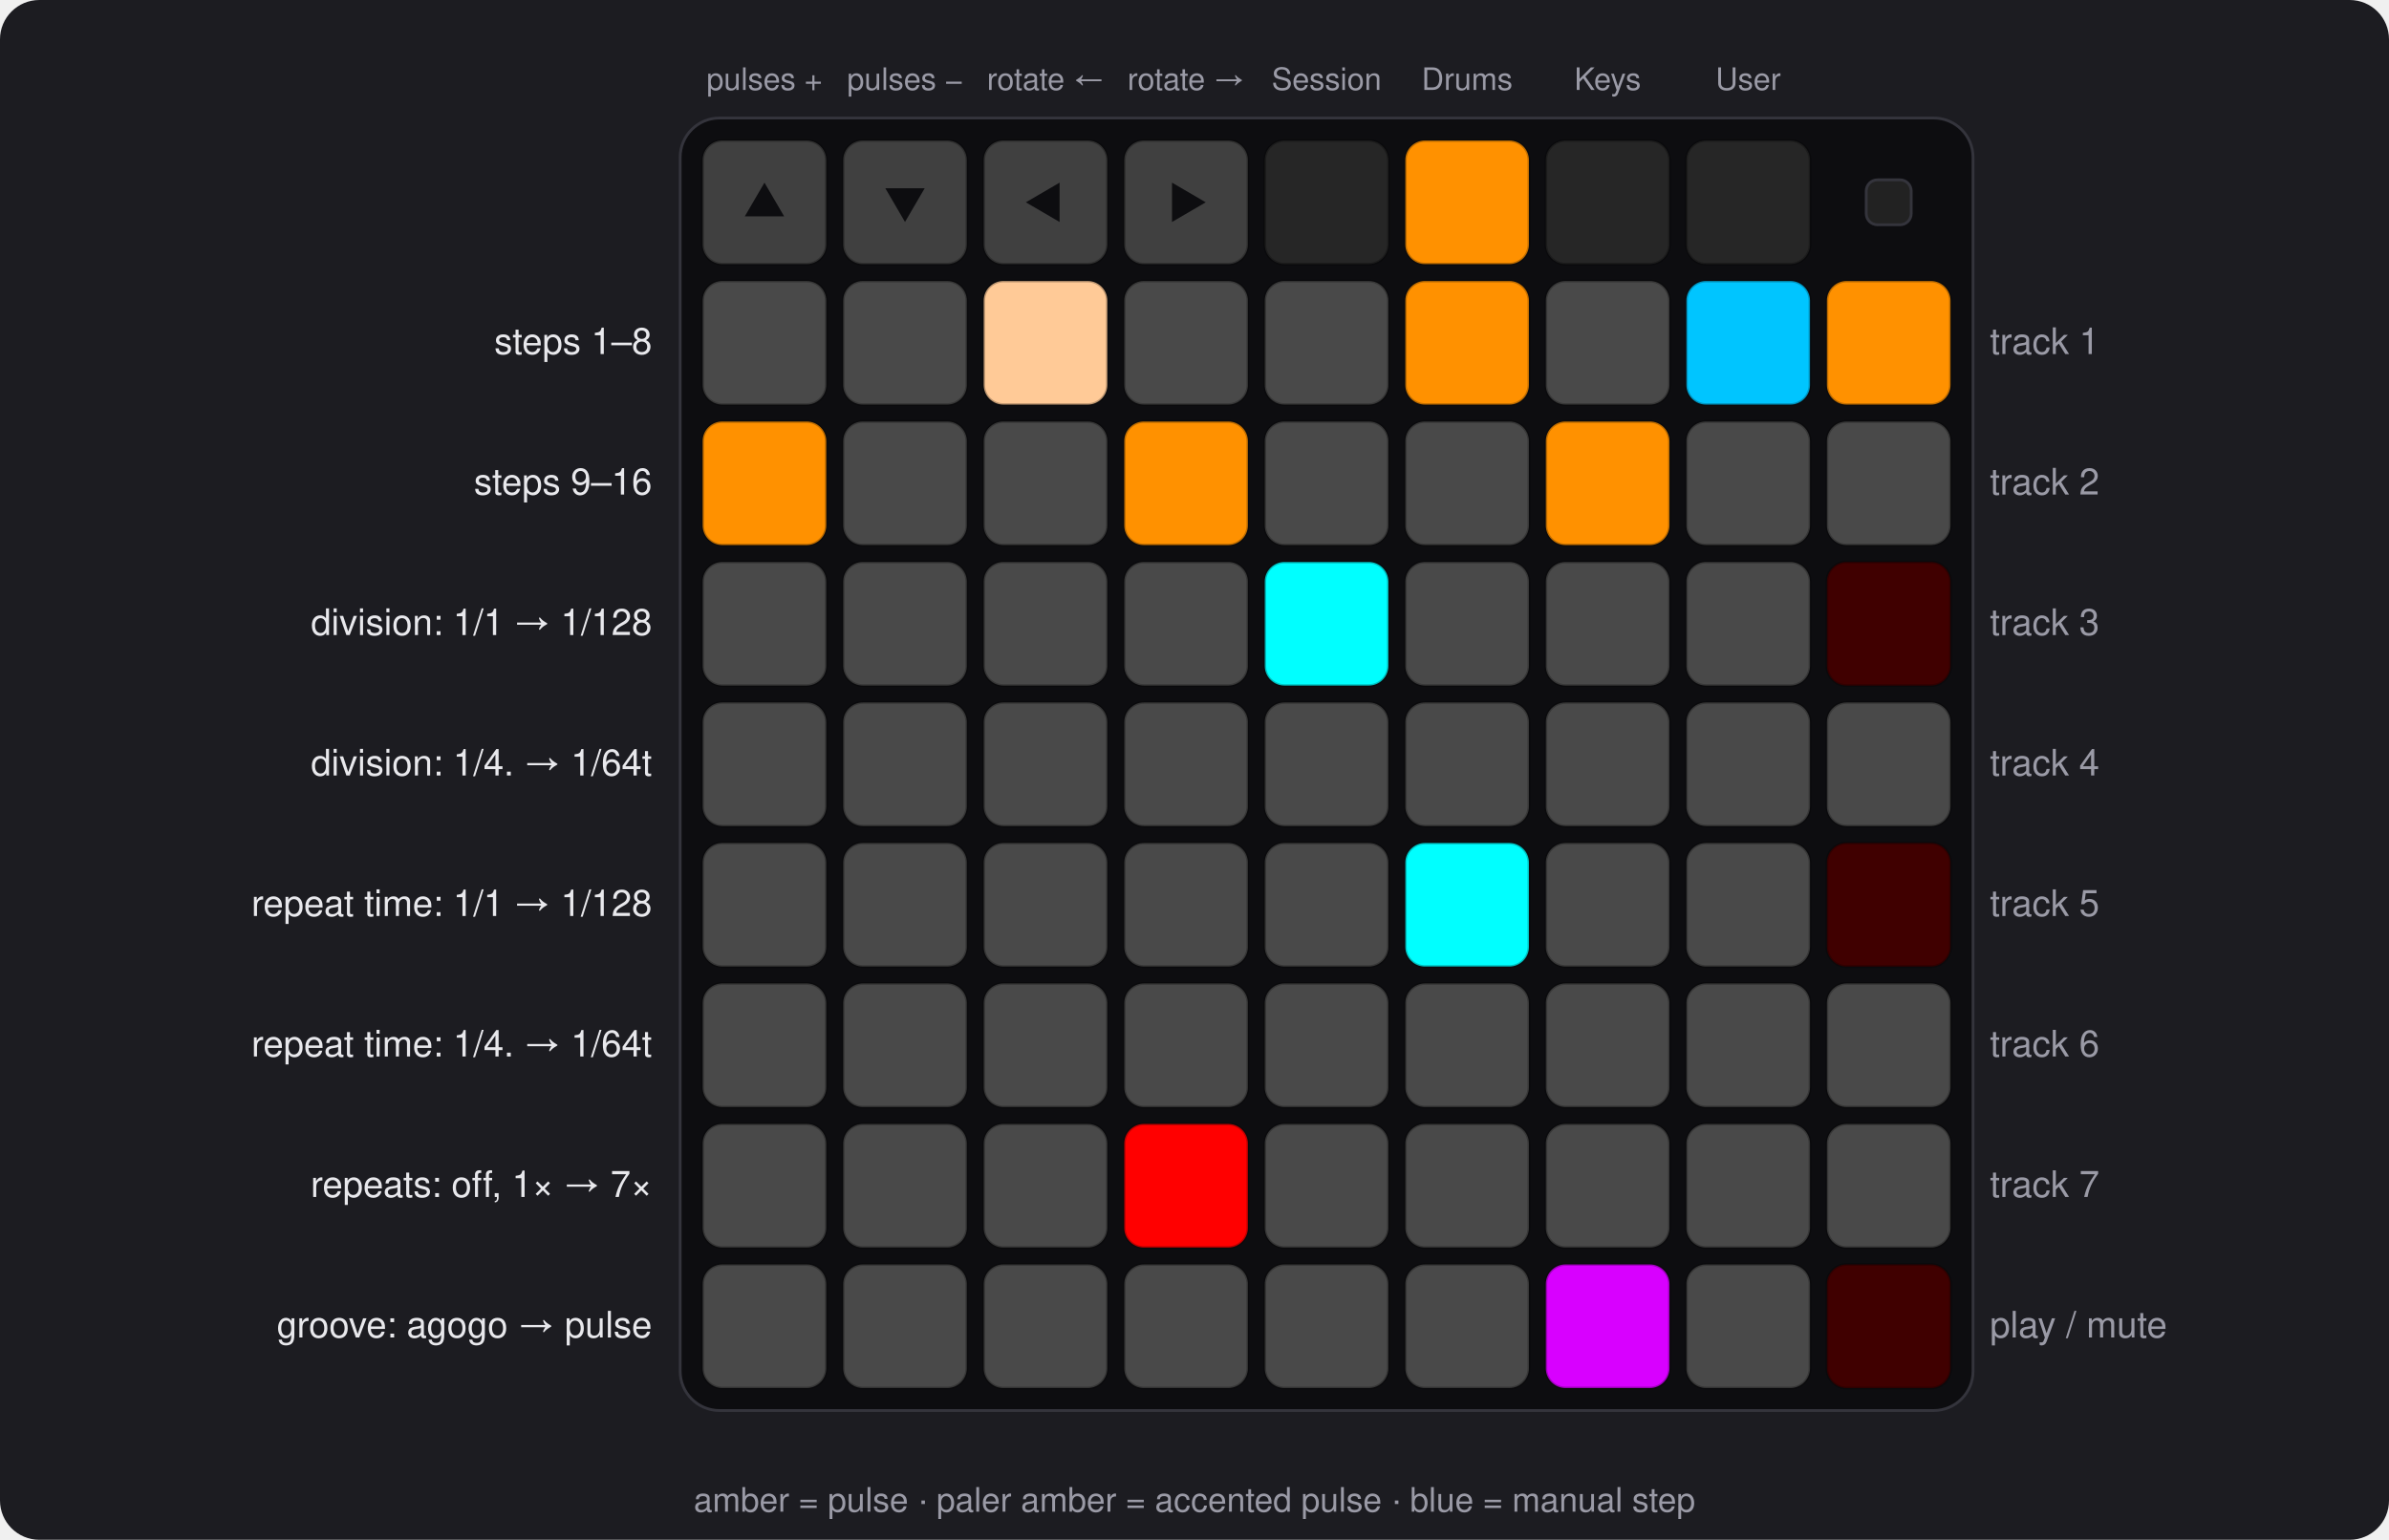
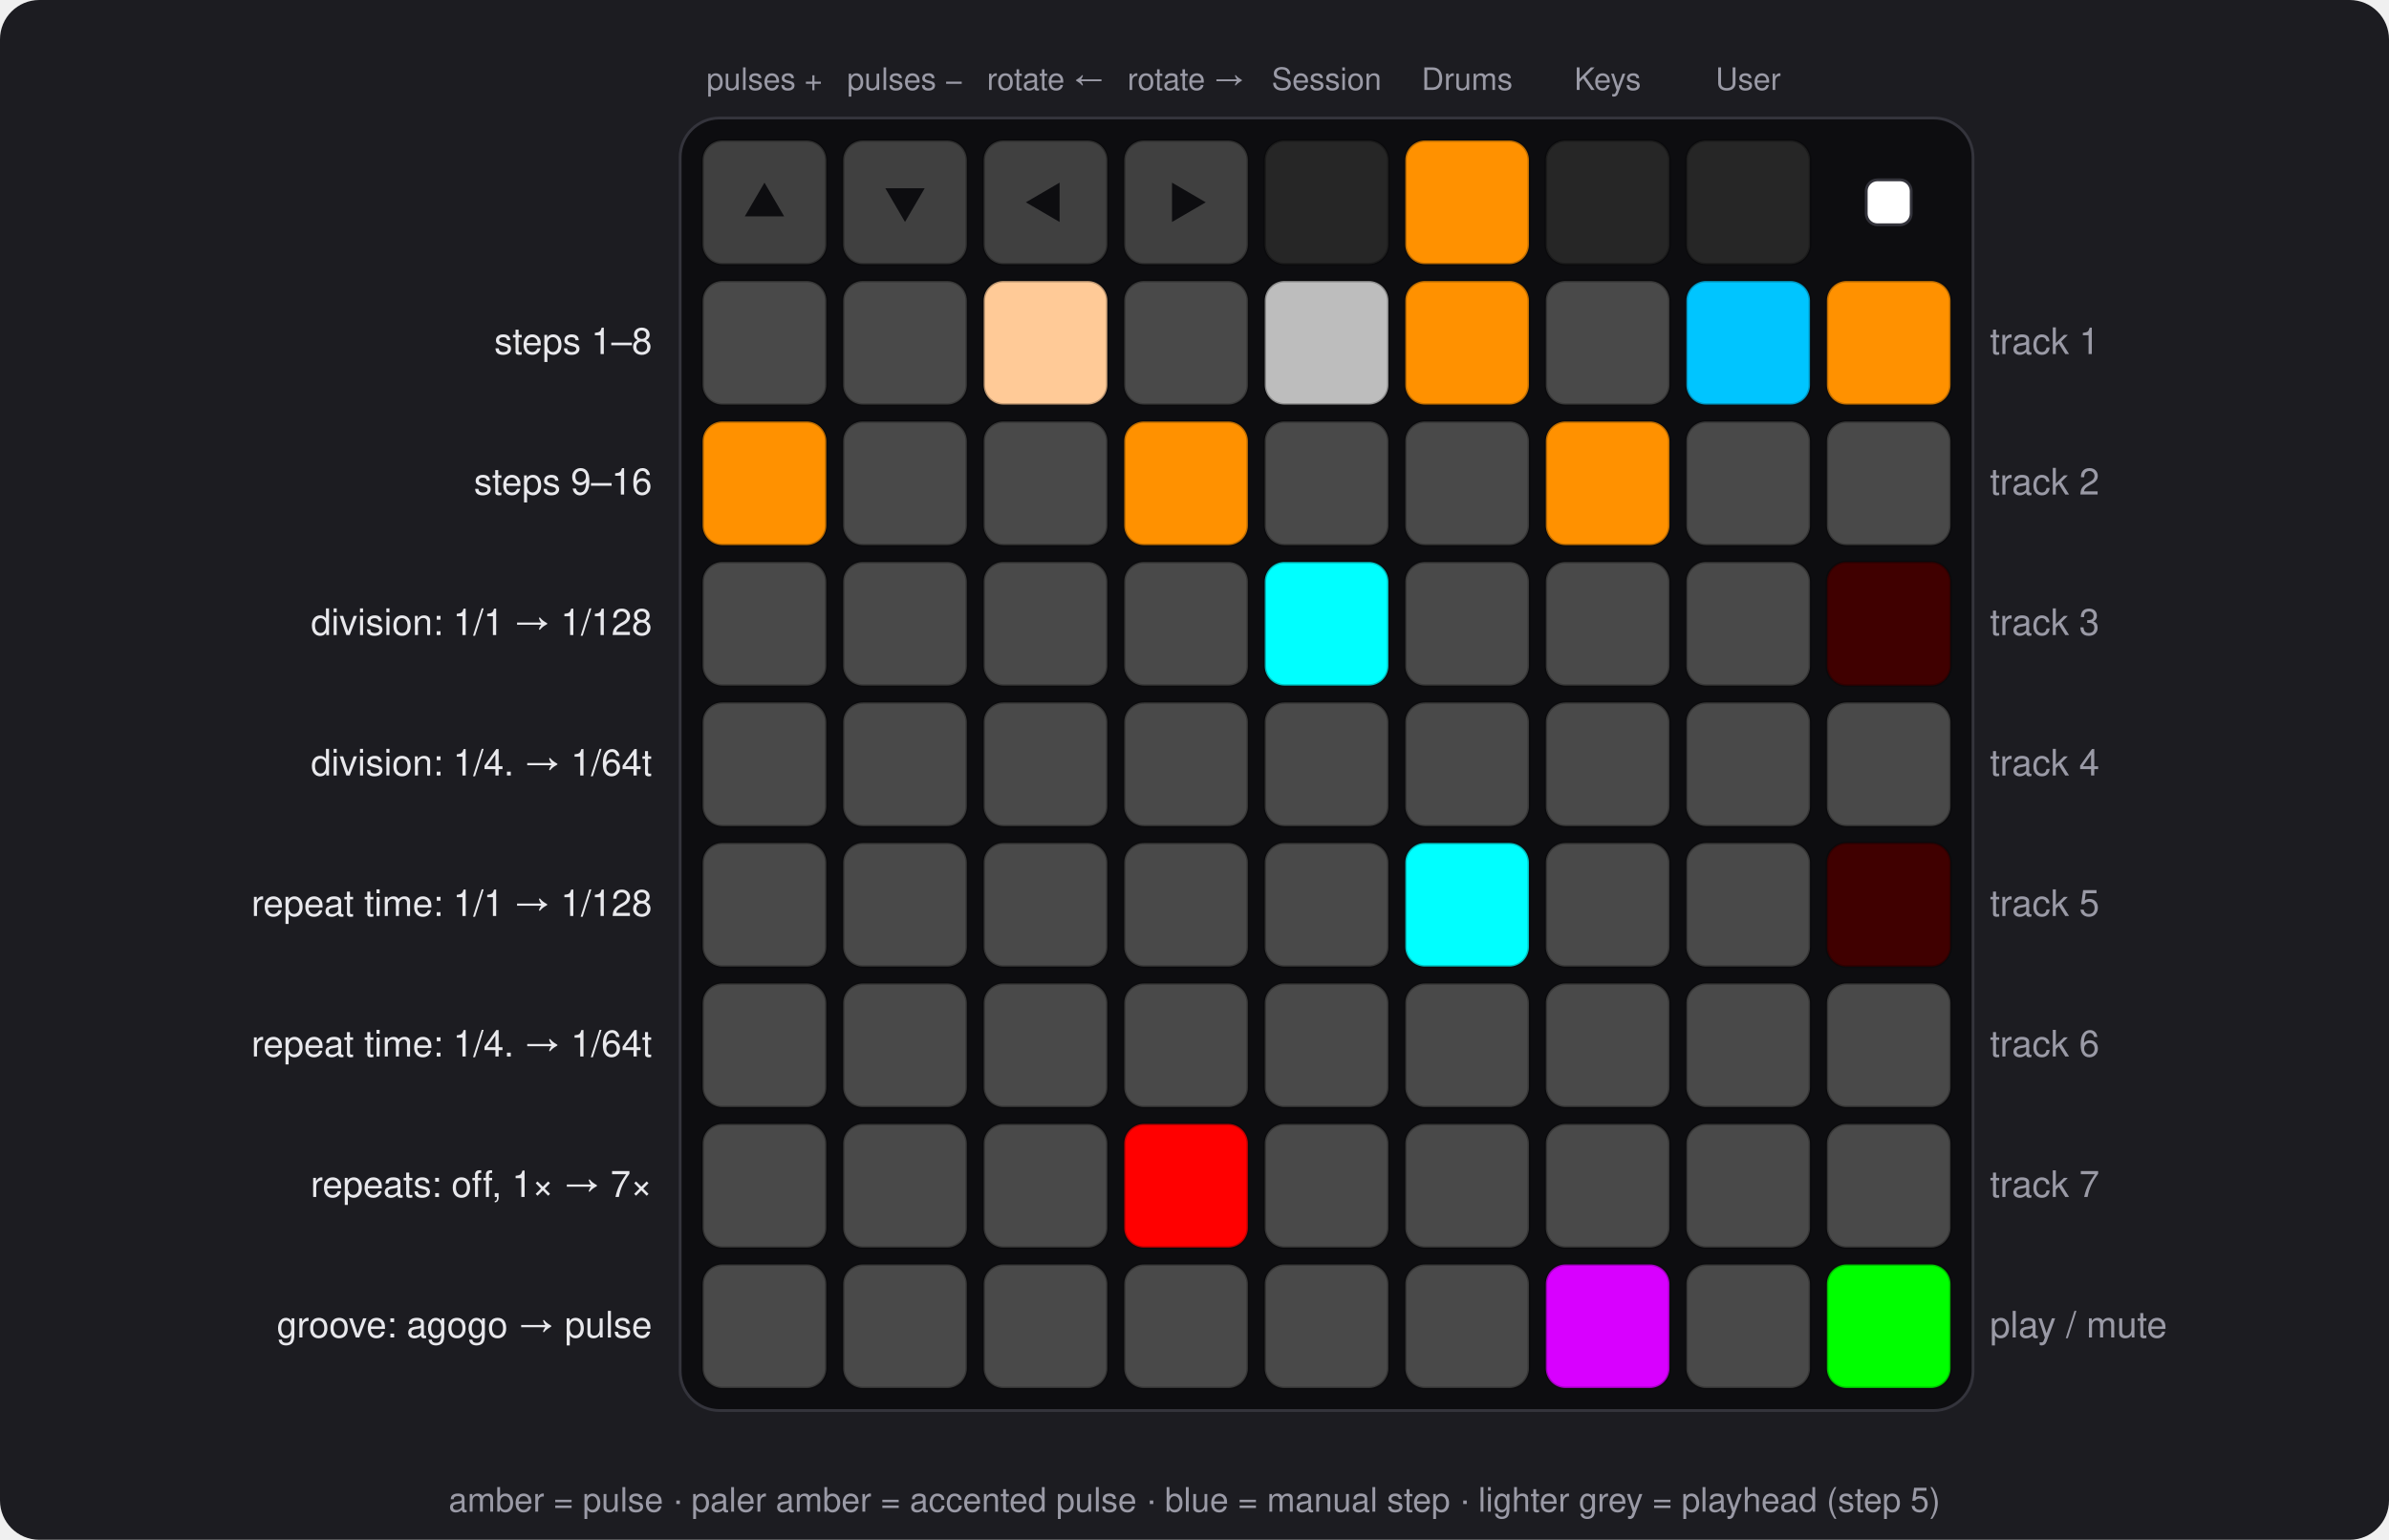
<svg xmlns="http://www.w3.org/2000/svg" width="850" height="548" viewBox="0 0 850 548" font-family="-apple-system, Segoe UI, Helvetica, Arial, sans-serif">
  <rect width="100%" height="100%" rx="14" fill="#1c1c21" />
  <rect x="242" y="42" width="460" height="460" rx="14" fill="#0d0d10" stroke="#34343c" />
  <rect x="250" y="450" width="44" height="44" rx="7" fill="#494949" stroke="#00000040" />
  <rect x="300" y="450" width="44" height="44" rx="7" fill="#494949" stroke="#00000040" />
  <rect x="350" y="450" width="44" height="44" rx="7" fill="#494949" stroke="#00000040" />
  <rect x="400" y="450" width="44" height="44" rx="7" fill="#494949" stroke="#00000040" />
  <rect x="450" y="450" width="44" height="44" rx="7" fill="#494949" stroke="#00000040" />
  <rect x="500" y="450" width="44" height="44" rx="7" fill="#494949" stroke="#00000040" />
  <rect x="550" y="450" width="44" height="44" rx="7" fill="#d800ff" stroke="#00000040" />
  <rect x="600" y="450" width="44" height="44" rx="7" fill="#494949" stroke="#00000040" />
-   <rect x="650" y="450" width="44" height="44" rx="7" fill="#400000" stroke="#00000040" />
+   <rect x="650" y="450" width="44" height="44" rx="7" fill="#00ff00" stroke="#00000040" />
  <rect x="250" y="400" width="44" height="44" rx="7" fill="#494949" stroke="#00000040" />
  <rect x="300" y="400" width="44" height="44" rx="7" fill="#494949" stroke="#00000040" />
  <rect x="350" y="400" width="44" height="44" rx="7" fill="#494949" stroke="#00000040" />
  <rect x="400" y="400" width="44" height="44" rx="7" fill="#ff0000" stroke="#00000040" />
  <rect x="450" y="400" width="44" height="44" rx="7" fill="#494949" stroke="#00000040" />
  <rect x="500" y="400" width="44" height="44" rx="7" fill="#494949" stroke="#00000040" />
  <rect x="550" y="400" width="44" height="44" rx="7" fill="#494949" stroke="#00000040" />
  <rect x="600" y="400" width="44" height="44" rx="7" fill="#494949" stroke="#00000040" />
  <rect x="650" y="400" width="44" height="44" rx="7" fill="#494949" stroke="#00000040" />
  <rect x="250" y="350" width="44" height="44" rx="7" fill="#494949" stroke="#00000040" />
  <rect x="300" y="350" width="44" height="44" rx="7" fill="#494949" stroke="#00000040" />
  <rect x="350" y="350" width="44" height="44" rx="7" fill="#494949" stroke="#00000040" />
  <rect x="400" y="350" width="44" height="44" rx="7" fill="#494949" stroke="#00000040" />
  <rect x="450" y="350" width="44" height="44" rx="7" fill="#494949" stroke="#00000040" />
  <rect x="500" y="350" width="44" height="44" rx="7" fill="#494949" stroke="#00000040" />
  <rect x="550" y="350" width="44" height="44" rx="7" fill="#494949" stroke="#00000040" />
  <rect x="600" y="350" width="44" height="44" rx="7" fill="#494949" stroke="#00000040" />
  <rect x="650" y="350" width="44" height="44" rx="7" fill="#494949" stroke="#00000040" />
  <rect x="250" y="300" width="44" height="44" rx="7" fill="#494949" stroke="#00000040" />
  <rect x="300" y="300" width="44" height="44" rx="7" fill="#494949" stroke="#00000040" />
  <rect x="350" y="300" width="44" height="44" rx="7" fill="#494949" stroke="#00000040" />
  <rect x="400" y="300" width="44" height="44" rx="7" fill="#494949" stroke="#00000040" />
  <rect x="450" y="300" width="44" height="44" rx="7" fill="#494949" stroke="#00000040" />
  <rect x="500" y="300" width="44" height="44" rx="7" fill="#00ffff" stroke="#00000040" />
  <rect x="550" y="300" width="44" height="44" rx="7" fill="#494949" stroke="#00000040" />
  <rect x="600" y="300" width="44" height="44" rx="7" fill="#494949" stroke="#00000040" />
  <rect x="650" y="300" width="44" height="44" rx="7" fill="#400000" stroke="#00000040" />
  <rect x="250" y="250" width="44" height="44" rx="7" fill="#494949" stroke="#00000040" />
  <rect x="300" y="250" width="44" height="44" rx="7" fill="#494949" stroke="#00000040" />
  <rect x="350" y="250" width="44" height="44" rx="7" fill="#494949" stroke="#00000040" />
  <rect x="400" y="250" width="44" height="44" rx="7" fill="#494949" stroke="#00000040" />
  <rect x="450" y="250" width="44" height="44" rx="7" fill="#494949" stroke="#00000040" />
  <rect x="500" y="250" width="44" height="44" rx="7" fill="#494949" stroke="#00000040" />
  <rect x="550" y="250" width="44" height="44" rx="7" fill="#494949" stroke="#00000040" />
  <rect x="600" y="250" width="44" height="44" rx="7" fill="#494949" stroke="#00000040" />
  <rect x="650" y="250" width="44" height="44" rx="7" fill="#494949" stroke="#00000040" />
  <rect x="250" y="200" width="44" height="44" rx="7" fill="#494949" stroke="#00000040" />
  <rect x="300" y="200" width="44" height="44" rx="7" fill="#494949" stroke="#00000040" />
  <rect x="350" y="200" width="44" height="44" rx="7" fill="#494949" stroke="#00000040" />
  <rect x="400" y="200" width="44" height="44" rx="7" fill="#494949" stroke="#00000040" />
  <rect x="450" y="200" width="44" height="44" rx="7" fill="#00ffff" stroke="#00000040" />
  <rect x="500" y="200" width="44" height="44" rx="7" fill="#494949" stroke="#00000040" />
  <rect x="550" y="200" width="44" height="44" rx="7" fill="#494949" stroke="#00000040" />
  <rect x="600" y="200" width="44" height="44" rx="7" fill="#494949" stroke="#00000040" />
  <rect x="650" y="200" width="44" height="44" rx="7" fill="#400000" stroke="#00000040" />
  <rect x="250" y="150" width="44" height="44" rx="7" fill="#ff9100" stroke="#00000040" />
  <rect x="300" y="150" width="44" height="44" rx="7" fill="#494949" stroke="#00000040" />
  <rect x="350" y="150" width="44" height="44" rx="7" fill="#494949" stroke="#00000040" />
  <rect x="400" y="150" width="44" height="44" rx="7" fill="#ff9100" stroke="#00000040" />
  <rect x="450" y="150" width="44" height="44" rx="7" fill="#494949" stroke="#00000040" />
  <rect x="500" y="150" width="44" height="44" rx="7" fill="#494949" stroke="#00000040" />
  <rect x="550" y="150" width="44" height="44" rx="7" fill="#ff9100" stroke="#00000040" />
  <rect x="600" y="150" width="44" height="44" rx="7" fill="#494949" stroke="#00000040" />
  <rect x="650" y="150" width="44" height="44" rx="7" fill="#494949" stroke="#00000040" />
  <rect x="250" y="100" width="44" height="44" rx="7" fill="#494949" stroke="#00000040" />
  <rect x="300" y="100" width="44" height="44" rx="7" fill="#494949" stroke="#00000040" />
  <rect x="350" y="100" width="44" height="44" rx="7" fill="#ffca97" stroke="#00000040" />
  <rect x="400" y="100" width="44" height="44" rx="7" fill="#494949" stroke="#00000040" />
-   <rect x="450" y="100" width="44" height="44" rx="7" fill="#494949" stroke="#00000040" />
+   <rect x="450" y="100" width="44" height="44" rx="7" fill="#bdbdbd" stroke="#00000040" />
  <rect x="500" y="100" width="44" height="44" rx="7" fill="#ff9100" stroke="#00000040" />
  <rect x="550" y="100" width="44" height="44" rx="7" fill="#494949" stroke="#00000040" />
  <rect x="600" y="100" width="44" height="44" rx="7" fill="#00c5ff" stroke="#00000040" />
  <rect x="650" y="100" width="44" height="44" rx="7" fill="#ff9100" stroke="#00000040" />
  <rect x="250" y="50" width="44" height="44" rx="7" fill="#404040" stroke="#00000040" />
  <rect x="300" y="50" width="44" height="44" rx="7" fill="#404040" stroke="#00000040" />
  <rect x="350" y="50" width="44" height="44" rx="7" fill="#404040" stroke="#00000040" />
  <rect x="400" y="50" width="44" height="44" rx="7" fill="#404040" stroke="#00000040" />
  <rect x="450" y="50" width="44" height="44" rx="7" fill="#262626" stroke="#00000040" />
  <rect x="500" y="50" width="44" height="44" rx="7" fill="#ff9100" stroke="#00000040" />
  <rect x="550" y="50" width="44" height="44" rx="7" fill="#262626" stroke="#00000040" />
  <rect x="600" y="50" width="44" height="44" rx="7" fill="#262626" stroke="#00000040" />
-   <rect x="664" y="64" width="16" height="16" rx="4" fill="#222" stroke="#34343c" />
+   <rect x="664" y="64" width="16" height="16" rx="4" fill="#ffffff" stroke="#34343c" />
  <polygon points="272,65 279,77 265,77" fill="#0d0d10" />
  <polygon points="322,79 329,67 315,67" fill="#0d0d10" />
  <polygon points="365,72 377,65 377,79" fill="#0d0d10" />
  <polygon points="429,72 417,65 417,79" fill="#0d0d10" />
  <text x="232" y="226" fill="#e8e8ec" font-size="13" text-anchor="end">division: 1/1 → 1/128</text>
  <text x="232" y="176" fill="#e8e8ec" font-size="13" text-anchor="end">steps 9–16</text>
  <text x="232" y="126" fill="#e8e8ec" font-size="13" text-anchor="end">steps 1–8</text>
  <text x="232" y="376" fill="#e8e8ec" font-size="13" text-anchor="end">repeat time: 1/4. → 1/64t</text>
  <text x="232" y="476" fill="#e8e8ec" font-size="13" text-anchor="end">groove: agogo → pulse</text>
  <text x="232" y="326" fill="#e8e8ec" font-size="13" text-anchor="end">repeat time: 1/1 → 1/128</text>
  <text x="232" y="276" fill="#e8e8ec" font-size="13" text-anchor="end">division: 1/4. → 1/64t</text>
  <text x="232" y="426" fill="#e8e8ec" font-size="13" text-anchor="end">repeats: off, 1× → 7×</text>
  <text x="708" y="226" fill="#9a9aa6" font-size="13" text-anchor="start">track 3</text>
  <text x="708" y="176" fill="#9a9aa6" font-size="13" text-anchor="start">track 2</text>
  <text x="708" y="126" fill="#9a9aa6" font-size="13" text-anchor="start">track 1</text>
  <text x="708" y="376" fill="#9a9aa6" font-size="13" text-anchor="start">track 6</text>
  <text x="708" y="476" fill="#9a9aa6" font-size="13" text-anchor="start">play / mute</text>
  <text x="708" y="326" fill="#9a9aa6" font-size="13" text-anchor="start">track 5</text>
  <text x="708" y="276" fill="#9a9aa6" font-size="13" text-anchor="start">track 4</text>
  <text x="708" y="426" fill="#9a9aa6" font-size="13" text-anchor="start">track 7</text>
  <text x="272" y="32" fill="#9a9aa6" font-size="11" text-anchor="middle">pulses +</text>
  <text x="322" y="32" fill="#9a9aa6" font-size="11" text-anchor="middle">pulses −</text>
  <text x="372" y="32" fill="#9a9aa6" font-size="11" text-anchor="middle">rotate ←</text>
  <text x="422" y="32" fill="#9a9aa6" font-size="11" text-anchor="middle">rotate →</text>
  <text x="472" y="32" fill="#9a9aa6" font-size="11" text-anchor="middle">Session</text>
  <text x="522" y="32" fill="#9a9aa6" font-size="11" text-anchor="middle">Drums</text>
  <text x="572" y="32" fill="#9a9aa6" font-size="11" text-anchor="middle">Keys</text>
  <text x="622" y="32" fill="#9a9aa6" font-size="11" text-anchor="middle">User</text>
-   <text x="425" y="538" fill="#9a9aa6" font-size="12" text-anchor="middle">amber = pulse · paler amber = accented pulse · blue = manual step</text>
+   <text x="425" y="538" fill="#9a9aa6" font-size="12" text-anchor="middle">amber = pulse · paler amber = accented pulse · blue = manual step · lighter grey = playhead (step 5)</text>
</svg>
